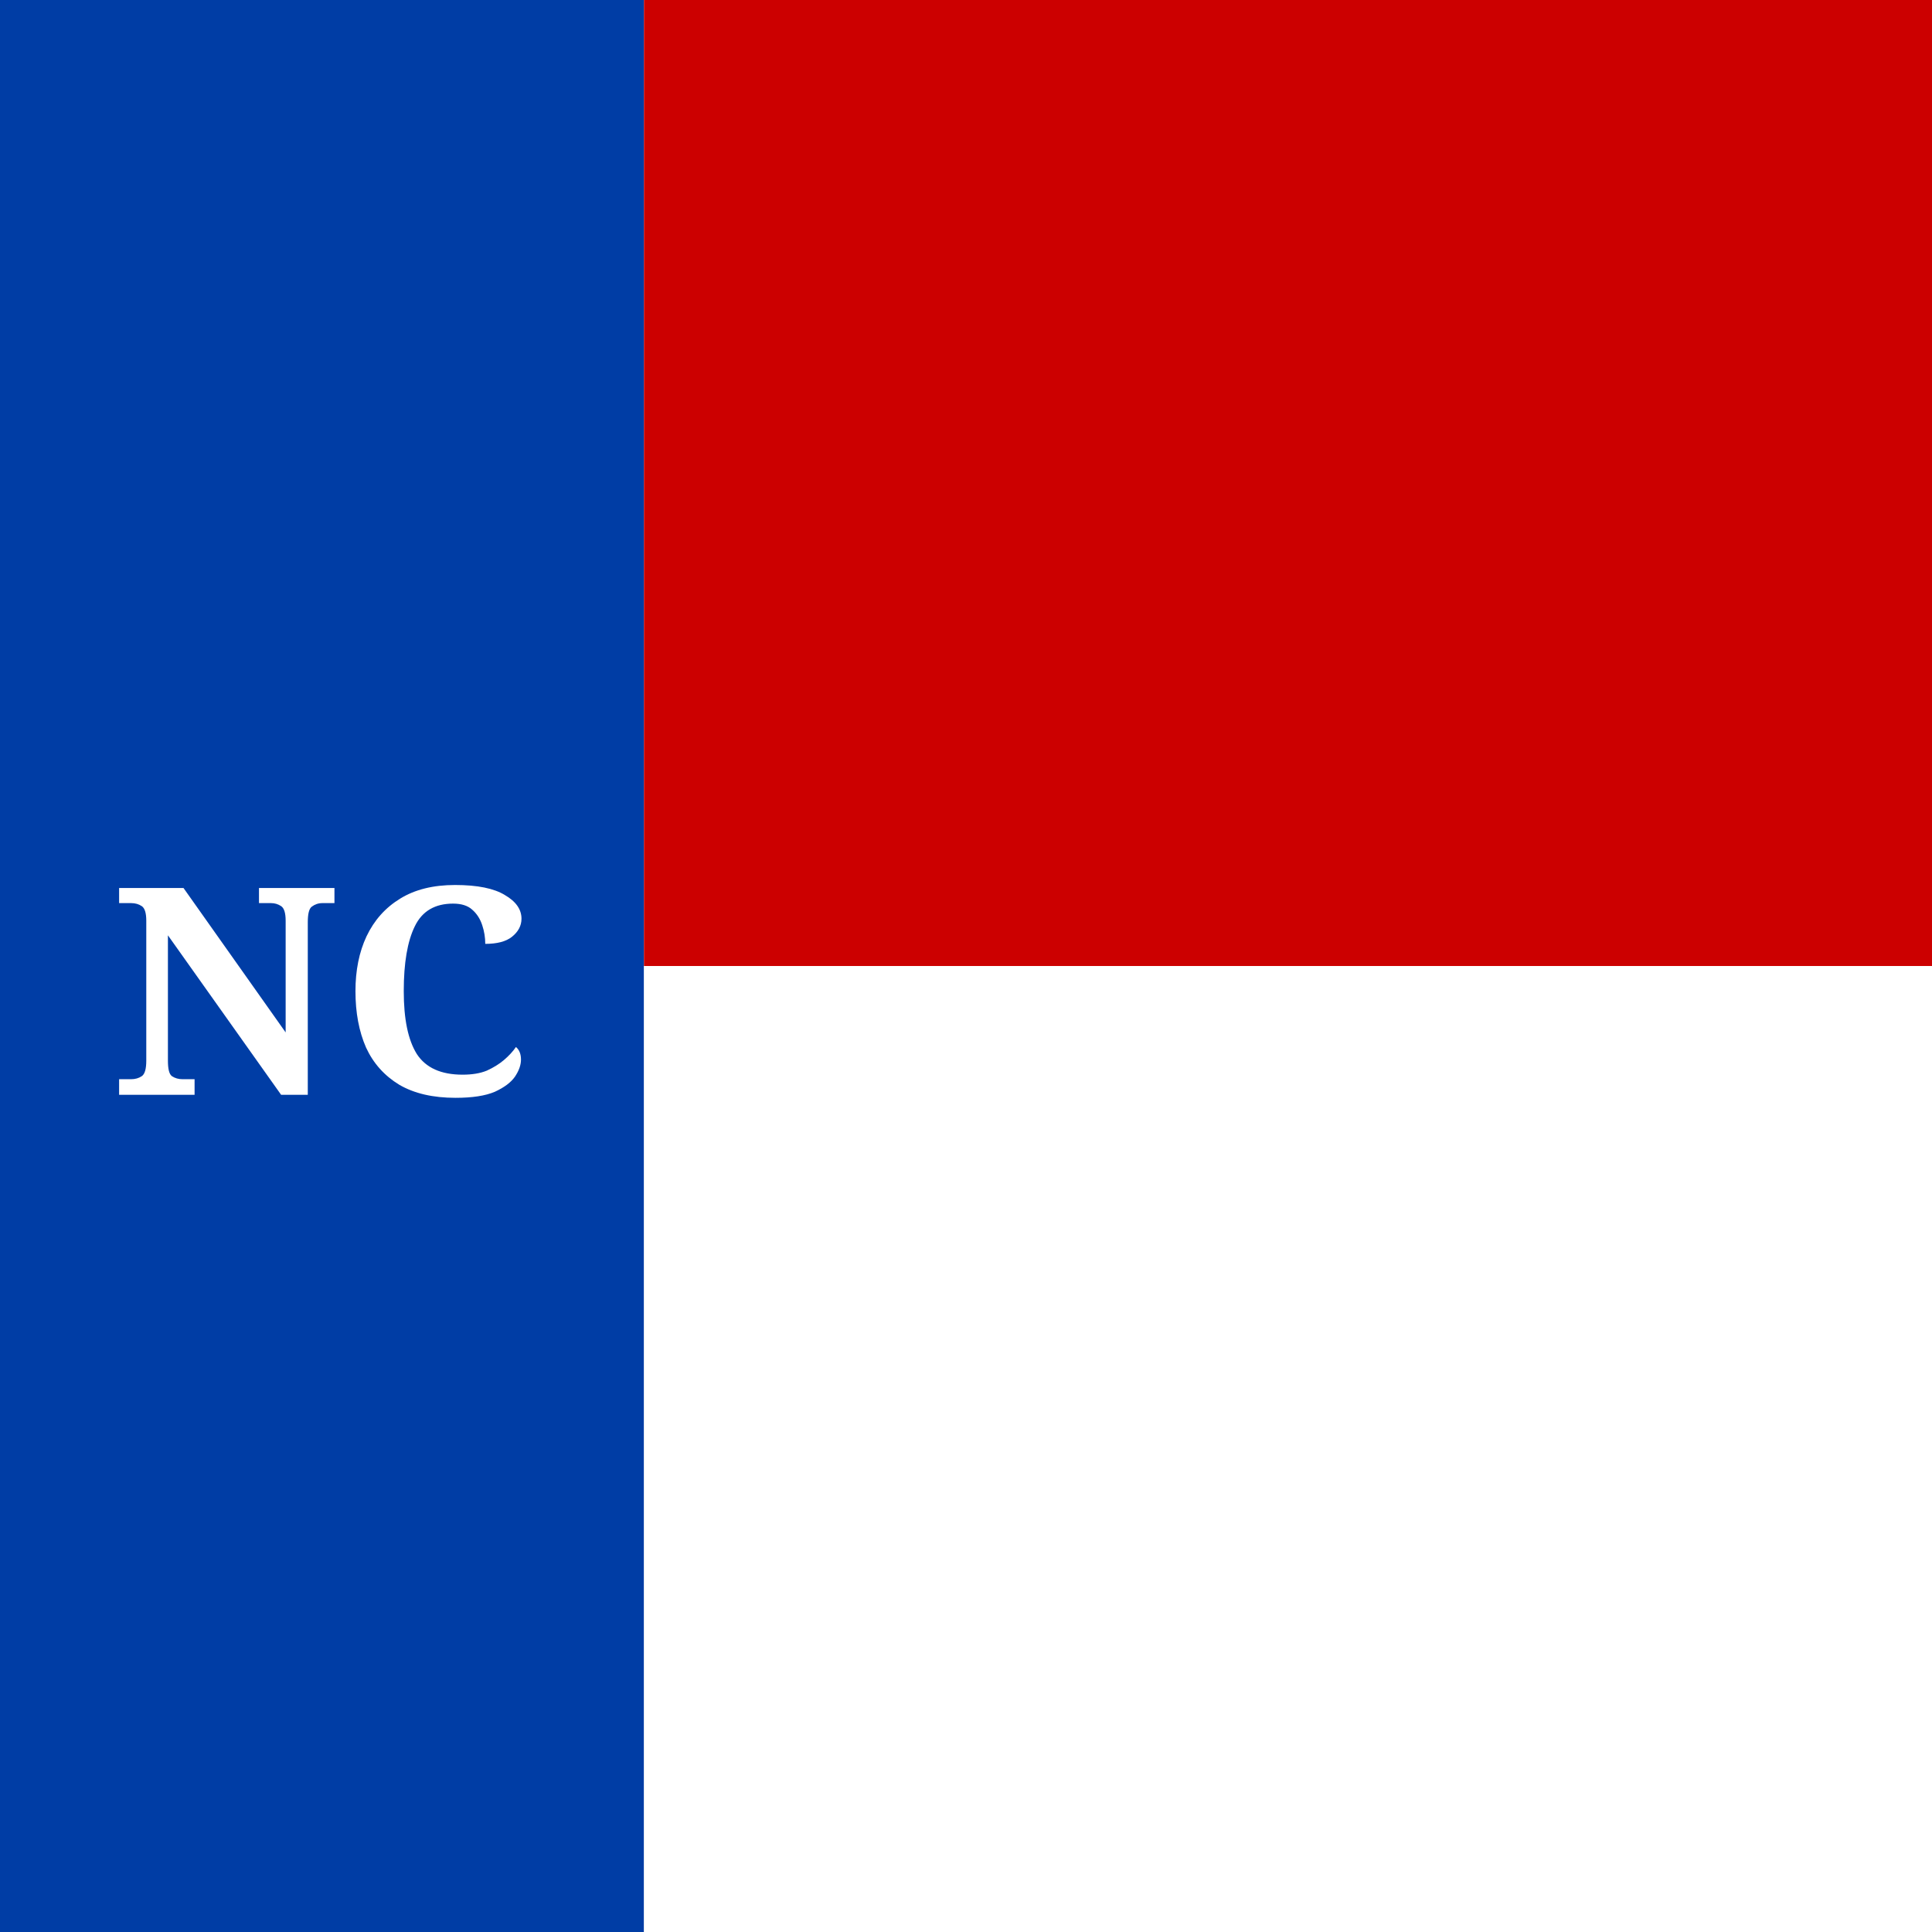
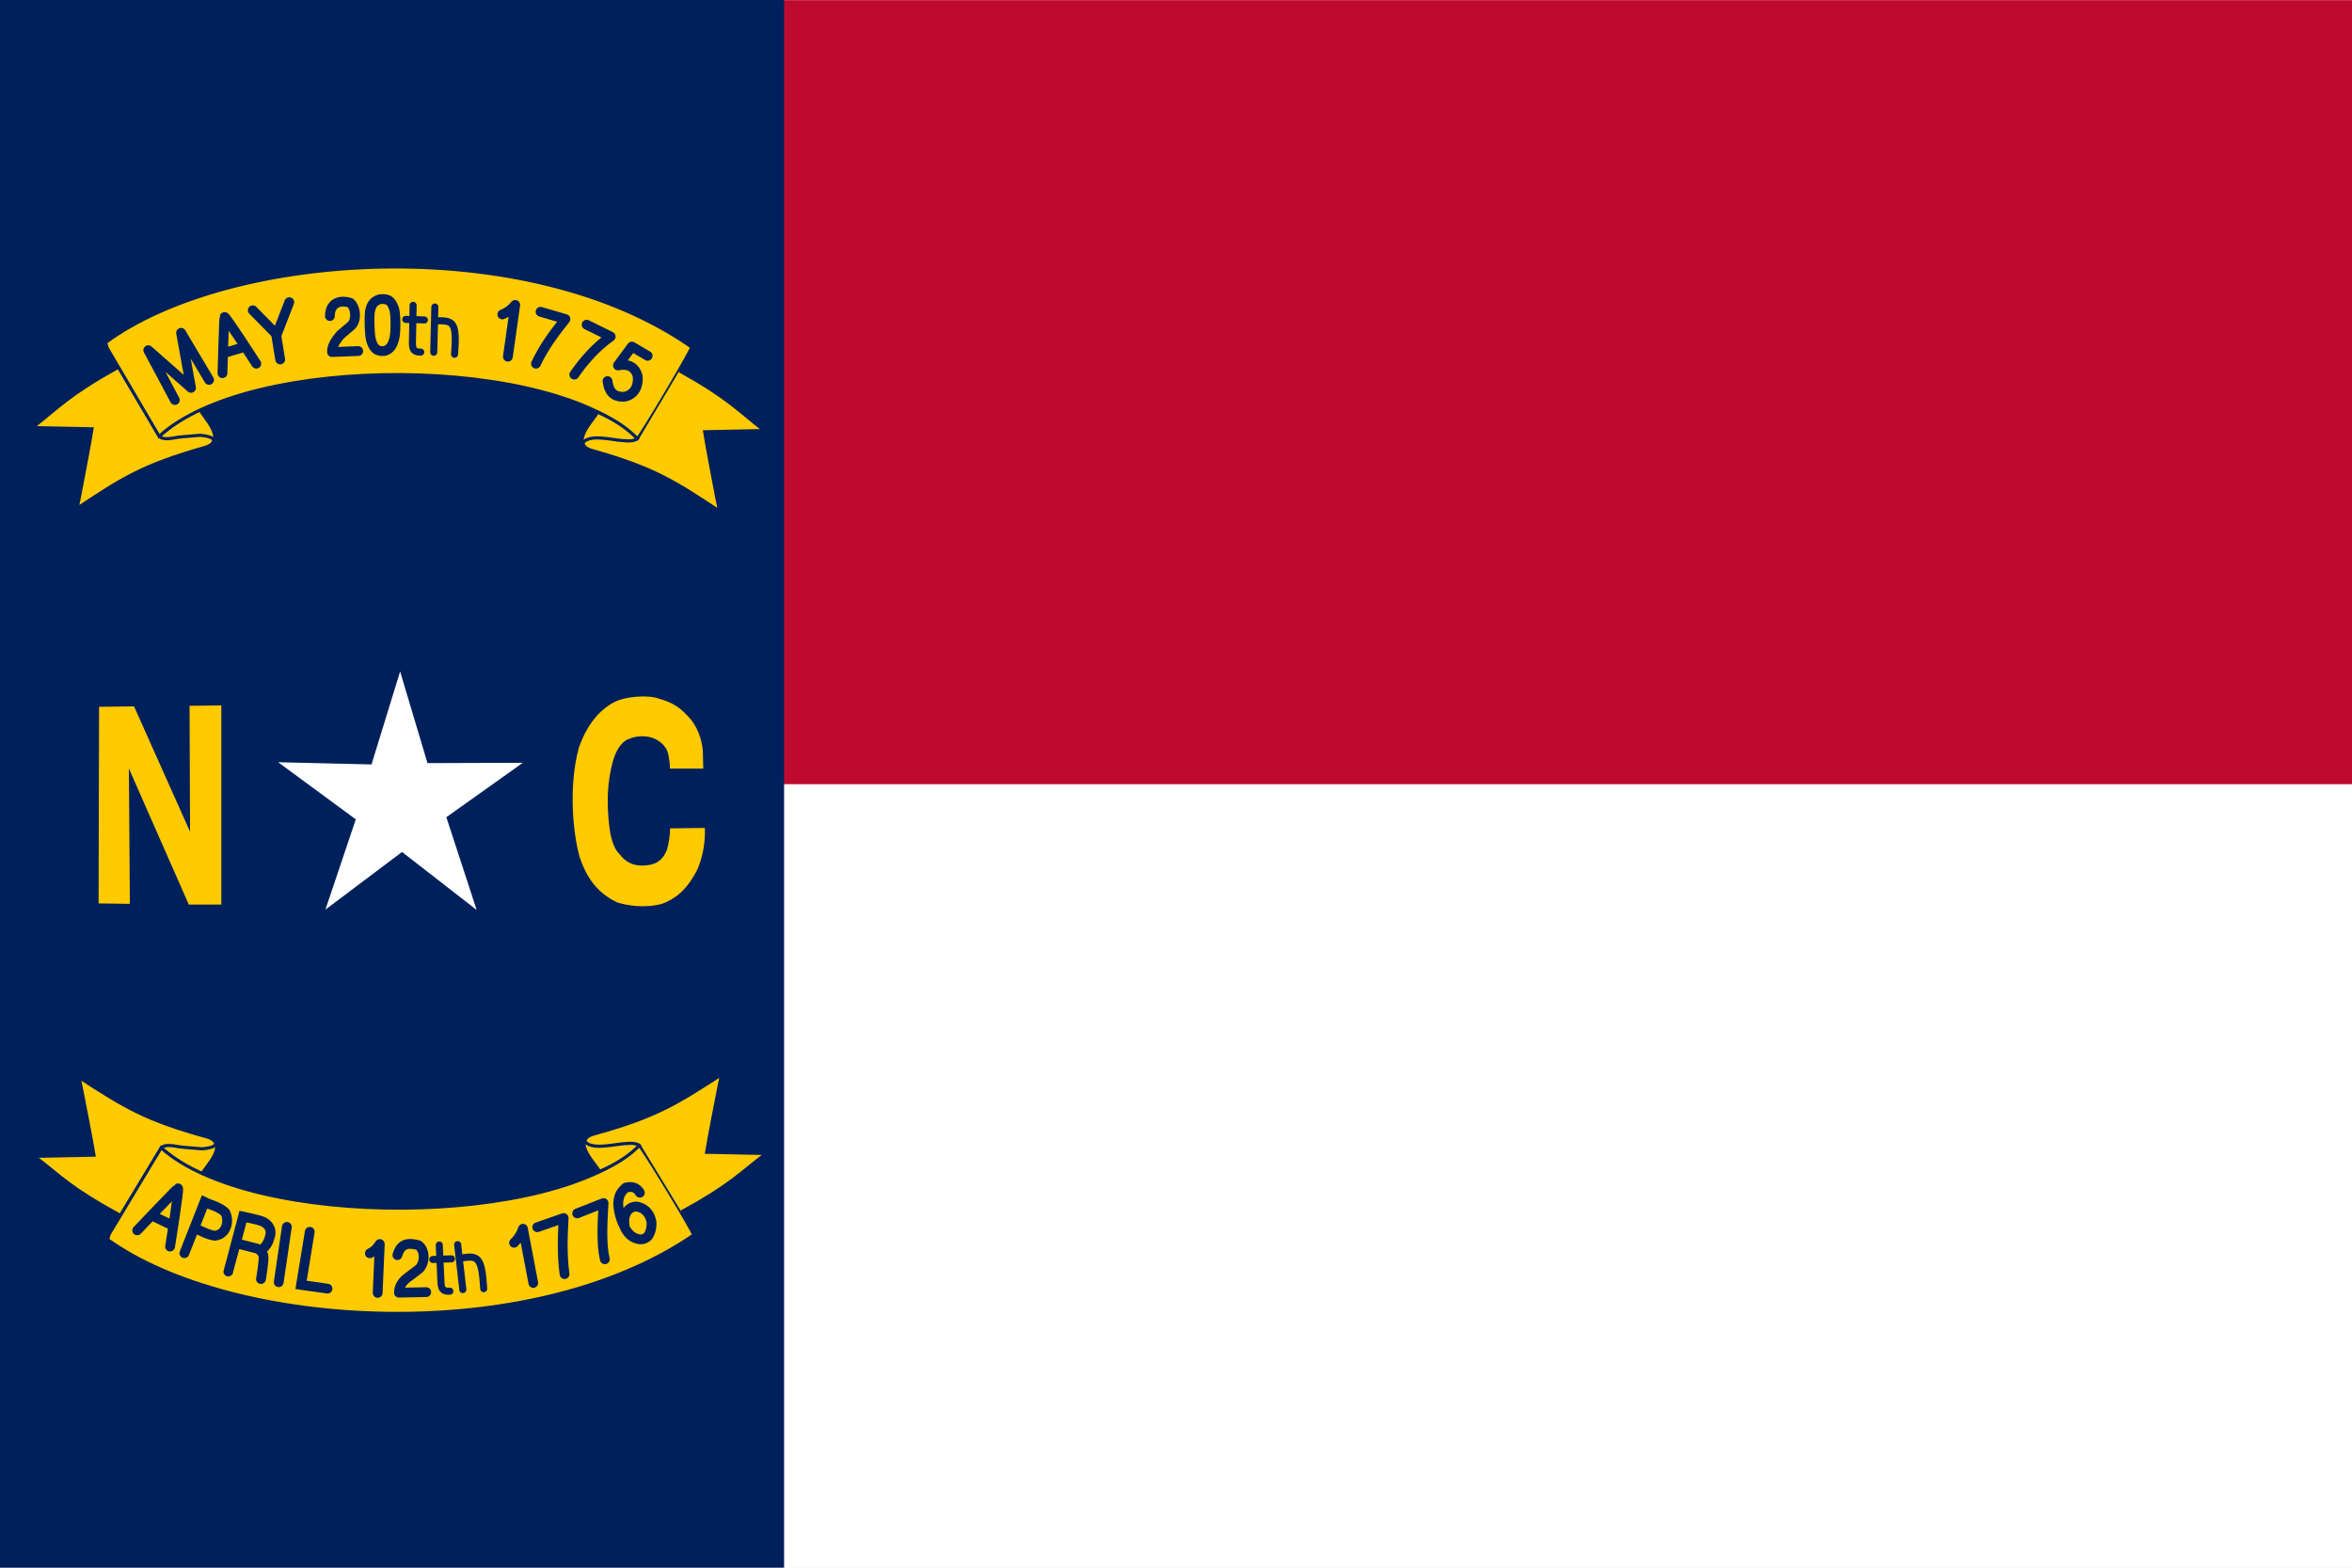
- <svg xmlns="http://www.w3.org/2000/svg" viewBox="0 0 60 60" role="img" aria-labelledby="title">
-   <rect width="20" height="60" fill="#003DA5" />
-   <rect x="20" width="40" height="30" fill="#CC0000" />
-   <rect x="20" y="30" width="40" height="30" fill="#FFFFFF" />
-   <text x="10" y="34" text-anchor="middle" fill="#FFFFFF" font-size="9" font-family="serif" font-weight="bold">NC</text>
+ <svg xmlns="http://www.w3.org/2000/svg" version="1.0" width="750" height="500">
+   <path style="font-size:12px;fill:#fff;fill-opacity:1;fill-rule:evenodd;stroke-width:1.44" d="M0 .043h750v499.955H0z" />
+   <path style="font-size:12px;fill:#bf0a30;fill-opacity:1;fill-rule:evenodd;stroke-width:1.018" d="M0 .043h750v250.065H0z" />
+   <path style="font-size:12px;fill:#00205B;fill-opacity:1;fill-rule:evenodd;stroke-width:1pt" d="M0-0h250.031v500H0z" />
+   <path d="M37.395 117.308c-15.631 8.729-18.465 12.369-27.032 19.063l18.998.398c-.226 1.769-4.373 23.796-4.767 25.35 14.303-9.505 21.089-13.862 40.604-19.359 7.754-2.153-.61-10.031-1.417-12.126-5.301 2.393-9.378 5.234-13.286 8.715" style="font-size:12px;fill:#ffca00;fill-opacity:1;fill-rule:evenodd;stroke:#00205B;stroke-width:1;stroke-linejoin:miter;stroke-dasharray:none;stroke-opacity:1;stroke-miterlimit:4" />
+   <path d="M50.749 139.165c29.139-26.694 125.558-26.056 152.412.825.866-.312 18.24-29.621 17.373-29.31-52.723-36.935-147.194-30.607-186.844-1.459l.47 1.74 16.589 28.204z" style="font-size:12px;fill:#ffca00;fill-opacity:1;fill-rule:evenodd;stroke:#00205B;stroke-width:1;stroke-dasharray:none;stroke-opacity:1;stroke-miterlimit:4" />
+   <path d="M55.757 127.582c-.145-.381-8.472-15.889-8.472-15.889l13.631 12.012-3.172-17.552 8.927 15.018M105.193 100.794c.059-4.741 3.859-5.061 6.474-4.24 1.534 1.17 2.34 4.984.501 7.158l-3.692 3.147c-1.277 1.596-2.69 3.418-2.599 5.425l8.342-.319M120.335 95.731c-1.524.744-2.036 1.922-2.389 3.666-.228 2.005-.126 6.748.284 8.708.366 1.459.729 2.416 1.824 3.374 1.277.73 2.69.593 3.465.092 1.048-.593 1.778-1.824 2.142-3.283.593-1.869.547-7.34.136-9.347-.38-1.337-.851-2.401-1.915-3.191-1.277-.547-2.773-.428-3.548-.018z" style="font-size:12px;fill:none;fill-rule:evenodd;stroke:#00205B;stroke-width:3.125;stroke-linecap:round;stroke-linejoin:round;stroke-dasharray:none;stroke-opacity:1" />
+   <path d="M160.176 100.286c1.588-.663 2.795-1.475 4.119-3.03l-2.343 16.511" style="font-size:12px;fill:none;fill-rule:evenodd;stroke:#00205B;stroke-width:3.125;stroke-linecap:round;stroke-linejoin:round;stroke-dasharray:none;stroke-opacity:1" />
+   <path d="M172.375 99.441c.191.072 7.93 2.322 7.93 2.322-3.774 4.715-6.869 8.904-9.391 14.227" style="font-size:12px;fill:none;fill-rule:evenodd;stroke:#00205B;stroke-width:3.125;stroke-linecap:round;stroke-linejoin:round;stroke-dasharray:none;stroke-opacity:1" />
+   <path d="m187.066 103.555 7.672 3.784c-4.555 3.256-8.3 7.352-11.615 12.143" style="font-size:12px;fill:none;fill-rule:evenodd;stroke:#00205B;stroke-width:3.125;stroke-linecap:round;stroke-linejoin:round;stroke-dasharray:none;stroke-opacity:1" />
+   <path d="m206.517 113.481-5.025-2.947-4.444 6.018c3.192-.629 5.338.335 6.256 3.232.563 4.267-1.994 6.703-4.758 6.779-2.908-.066-4.409-1.663-4.819-5.015" style="font-size:12px;fill:none;fill-rule:evenodd;stroke:#00205B;stroke-width:3.125;stroke-linecap:round;stroke-linejoin:round;stroke-dasharray:none;stroke-opacity:1" />
+   <path d="M70.938 119.023s.485-17.925.666-17.905c.079-.725 10.122 14.861 10.122 14.861h0M71.267 112.638l6.823-2.008" style="font-size:12px;fill:none;fill-opacity:1;fill-rule:evenodd;stroke:#00205B;stroke-width:3.125;stroke-linecap:round;stroke-linejoin:round;stroke-dasharray:none;stroke-opacity:1" />
+   <path d="m31.439 288.139 9.969.134-.315-43.187 19.108 43.415 10.372-.001v-63.523l-10.125.136.154 40.163-17.86-39.983-11.149.135-.154 62.712z" style="font-size:12px;fill:#ffca00;fill-opacity:1;fill-rule:evenodd;stroke:none;stroke-width:.625;stroke-dasharray:none;stroke-opacity:1" />
+   <path d="M213.631 245.131h10.617l-.128-5.597c-.301-3.616-1.667-8.197-5.234-11.584-2.374-2.643-5.185-4.135-8.831-5.131-3.095-1.215-10.674-.857-14.52 1.295-4.549 2.54-8.391 7.071-10.955 14.371-3.365 12.291-1.845 27.682.287 34.925 2.539 7.676 6.521 11.773 11.821 14.357 3.299 1.108 9.053 1.954 14.438.495 5.867-2.219 8.548-6.071 10.878-10.18 1.414-2.781 3.037-8.112 2.754-14.021l-11.078.135c.008 2.162-.431 4.658-.98 6.82-1.253 3.023-3.189 5.046-8.002 5.045-3.226-.003-5.406-1.332-7.211-3.712-2.436-2.352-3.075-7.618-3.238-9.106-.734-6.721-.755-13.375 1.182-20.388.738-2.834 2.204-5.455 4.123-6.731 3.109-1.686 6.326-1.436 8.146-.904 2.388.738 4.592 2.522 5.279 4.886.535 2.222.62 3.574.651 5.027z" style="font-size:12px;fill:#ffca00;fill-opacity:1;fill-rule:evenodd;stroke:none;stroke-width:.625;stroke-dasharray:none;stroke-opacity:1" />
+   <path d="m151.997 290.224-23.799-18.495-24.426 18.38 9.679-28.785-24.763-18.222 29.78.705 9.121-29.642 8.727 29.22 30.401-.098-24.387 17.354 9.667 29.581z" style="font-size:12px;fill:#fff;fill-rule:evenodd;stroke:none;stroke-width:.644;stroke-dasharray:none;stroke-opacity:1;fill-opacity:1" />
+   <path d="M50.758 139.27" style="fill:none;fill-opacity:1;fill-rule:evenodd;stroke:#000;stroke-width:1pt;stroke-linecap:butt;stroke-linejoin:miter;stroke-opacity:1" />
+   <path d="M50.831 139.181c1.048 1.072 3.121.806 5.98.264 2.283-.276 4.884-.38 6.932-.617 3.389.277 5.33 1.07 3.937 2.677" style="fill:none;fill-opacity:1;fill-rule:evenodd;stroke:#00205B;stroke-width:1;stroke-linecap:butt;stroke-linejoin:miter;stroke-dasharray:none;stroke-opacity:1;stroke-miterlimit:4" />
+   <path d="M216.645 118.251c15.631 8.729 18.465 12.369 27.032 19.063l-18.998.398c.226 1.769 4.373 23.796 4.767 25.35-14.303-9.505-21.089-13.862-40.604-19.359-7.754-2.153.89-10.17 1.697-12.266 5.301 2.393 9.797 5.234 13.006 8.855" style="font-size:12px;fill:#ffca00;fill-opacity:1;fill-rule:evenodd;stroke:#00205B;stroke-width:1;stroke-linejoin:miter;stroke-dasharray:none;stroke-opacity:1;stroke-miterlimit:4" />
+   <path d="M203.281 140.212" style="fill:none;fill-opacity:1;fill-rule:evenodd;stroke:#000;stroke-width:1pt;stroke-linecap:butt;stroke-linejoin:miter;stroke-opacity:1" />
+   <path d="M202.985 140.124c-1.755.811-3.566.453-5.757.264-2.079-.303-4.439-.657-6.774-.736-3.915.027-5.33 1.662-4.094 2.797" style="fill:none;fill-opacity:1;fill-rule:evenodd;stroke:#00205B;stroke-width:1;stroke-linecap:butt;stroke-linejoin:miter;stroke-dasharray:none;stroke-opacity:1;stroke-miterlimit:4" />
+   <path d="M129.374 101.868c3.026.055 5.953.174 5.953.174" style="font-size:12px;fill:none;fill-rule:evenodd;stroke:#00205B;stroke-width:2.25;stroke-linecap:round;stroke-linejoin:round;stroke-dasharray:none;stroke-opacity:1" />
+   <path d="m138.667 97.914-.353 14.423M144.945 112.99c.844-10.352-.511-10.721-5.512-10.698" style="font-size:12px;fill:none;fill-rule:evenodd;stroke:#00205B;stroke-width:2.25;stroke-linecap:round;stroke-linejoin:round;stroke-dasharray:none;stroke-opacity:1" />
+   <path d="m131.734 97.392-.223 11.989c-.032 2.275.675 2.922 2.654 2.922" style="fill:none;fill-opacity:1;fill-rule:evenodd;stroke:#00205B;stroke-width:2.25;stroke-linecap:round;stroke-linejoin:round;stroke-dasharray:none;stroke-opacity:1" />
+   <path d="m80.601 98.959 7.411 7.519 1.339 8.164M92.248 96.376 88.187 106.838" style="font-size:12px;fill:none;fill-rule:evenodd;stroke:#00205B;stroke-width:3.125;stroke-linecap:round;stroke-linejoin:round;stroke-opacity:1" />
+   <path d="M38.025 387.451c-15.631-8.535-18.465-12.095-27.032-18.641l18.998-.389c-.226-1.73-4.373-23.269-4.767-24.789 14.303 9.294 21.089 13.555 40.604 18.931 7.754 2.105-.61 9.809-1.417 11.858-5.301-2.34-9.378-5.118-13.286-8.523" style="font-size:12px;fill:#ffca00;fill-opacity:1;fill-rule:evenodd;stroke:#00205B;stroke-width:1;stroke-linejoin:miter;stroke-dasharray:none;stroke-opacity:1;stroke-miterlimit:4" />
+   <path d="M51.379 366.078c29.139 26.103 125.558 25.479 152.412-.807.866.305 18.24 28.966 17.373 28.661-52.723 36.118-147.194 29.93-186.844 1.427l.47-1.701 16.589-27.58z" style="font-size:12px;fill:#ffca00;fill-opacity:1;fill-rule:evenodd;stroke:#00205B;stroke-width:1;stroke-dasharray:none;stroke-opacity:1;stroke-miterlimit:4" />
+   <path d="M50.758 366.29" style="fill:none;fill-opacity:1;fill-rule:evenodd;stroke:#000;stroke-width:.989pt;stroke-linecap:butt;stroke-linejoin:miter;stroke-opacity:1" />
+   <path d="M51.461 366.062c1.048-1.048 3.121-.788 5.98-.258 2.283.269 4.884.372 6.932.603 3.389-.271 5.33-1.046 3.937-2.618" style="fill:none;fill-opacity:1;fill-rule:evenodd;stroke:#00205B;stroke-width:1;stroke-linecap:butt;stroke-linejoin:miter;stroke-dasharray:none;stroke-opacity:1;stroke-miterlimit:4" />
+   <path d="M217.274 386.529c15.631-8.535 18.465-12.095 27.032-18.641l-18.998-.389c.226-1.73 4.373-23.269 4.767-24.789-14.303 9.294-21.089 13.555-40.604 18.931-7.754 2.105.89 9.945 1.697 11.995 5.301-2.34 9.797-5.118 13.006-8.659" style="font-size:12px;fill:#ffca00;fill-opacity:1;fill-rule:evenodd;stroke:#00205B;stroke-width:1;stroke-linejoin:miter;stroke-dasharray:none;stroke-opacity:1;stroke-miterlimit:4" />
+   <path d="M203.281 365.368" style="fill:none;fill-opacity:1;fill-rule:evenodd;stroke:#000;stroke-width:.989pt;stroke-linecap:butt;stroke-linejoin:miter;stroke-opacity:1" />
+   <path d="M203.615 365.14c-1.755-.793-3.566-.443-5.757-.258-2.079.296-4.439.643-6.774.72-3.915-.026-5.33-1.625-4.094-2.735" style="fill:none;fill-opacity:1;fill-rule:evenodd;stroke:#00205B;stroke-width:1;stroke-linecap:butt;stroke-linejoin:miter;stroke-dasharray:none;stroke-opacity:1;stroke-miterlimit:4" />
+   <path d="M126.723 400.309c1.255-4.307 4.116-3.78 6.666-3.19 2.048 1.406 2.342 5.235.385 7.464l-3.59 2.734c-1.518 1.008-3.025 2.879-2.968 4.97l8.694-.173" style="font-size:12px;fill:none;fill-rule:evenodd;stroke:#00205B;stroke-width:3.125;stroke-linecap:round;stroke-linejoin:round;stroke-dasharray:none;stroke-opacity:1" />
+   <path d="M117.945 399.727c1.575-.856 1.953-1.195 3.159-2.947l-.673 15.576" style="font-size:12px;fill:none;fill-rule:evenodd;stroke:#00205B;stroke-width:3.125;stroke-linecap:round;stroke-linejoin:round;stroke-dasharray:none;stroke-opacity:1" />
+   <path d="M98.771 392.876c-.003.095-2.65 16.269-2.764 16.931l8.423 1.191" style="font-size:12px;fill:none;fill-rule:evenodd;stroke:#00205B;stroke-width:3.125;stroke-linecap:round;stroke-dasharray:none;stroke-opacity:1" />
+   <path d="m88.881 408.944 2.592-17.644" style="font-size:12px;fill:none;fill-rule:evenodd;stroke:#00205B;stroke-width:3.125;stroke-linecap:round;stroke-linejoin:round;stroke-dasharray:none;stroke-opacity:1" />
+   <path d="m58.79 399.694 6.427-16.316c1.925.965 4.405 1.346 6.544 3.254 1.389 2.309.749 7.045-3.23 7.494-2.193-.293-4.025-1.355-5.947-2.225" style="font-size:12px;fill:none;fill-rule:evenodd;stroke:#00205B;stroke-width:3.125;stroke-linecap:round;stroke-dasharray:none;stroke-opacity:1" />
+   <path d="M163.908 396.39c1.271-1.235 2.135-2.481 2.862-4.51l3.286 17.318" style="font-size:12px;fill:none;fill-rule:evenodd;stroke:#00205B;stroke-width:3.084;stroke-linecap:round;stroke-linejoin:round;stroke-dasharray:none;stroke-opacity:1" />
+   <path d="M171.324 391.407c.205-.053 8.412-2.923 8.412-2.923-.378 6.28-.495 12.308.291 17.882" style="font-size:12px;fill:none;fill-rule:evenodd;stroke:#00205B;stroke-width:3.125;stroke-linecap:round;stroke-linejoin:round;stroke-dasharray:none;stroke-opacity:1" />
+   <path d="m184.045 386.999 8.414-3.293c-.362 6.367-.756 13.148.414 17.925" style="font-size:12px;fill:none;fill-rule:evenodd;stroke:#00205B;stroke-width:3.125;stroke-linecap:round;stroke-linejoin:round;stroke-dasharray:none;stroke-opacity:1" />
+   <path d="M204.037 380.404c-.961-1.591-2.43-2.175-4.494-1.632-1.914 1.679-2.27 3.004-2.405 5.047.079 2.532.775 5.031 1.925 7.265.789 2.082 2.494 3.569 3.778 3.896 1.454.536 2.544.399 3.71-.61.89-1.123 1.295-3.008 1.212-4.428-.277-1.885-1.128-3.592-3.05-4.592-1.487-.61-2.102-.734-3.445-.164-2.039 1.205-2.41 3.435-2.107 5.709" style="font-size:12px;fill:none;fill-rule:evenodd;stroke:#00205B;stroke-width:3.125;stroke-linecap:round;stroke-linejoin:round;stroke-dasharray:none;stroke-opacity:1" />
+   <path d="M138.002 401.708c3.023-.14 5.952-.21 5.952-.21" style="font-size:12px;fill:none;fill-rule:evenodd;stroke:#00205B;stroke-width:2.25;stroke-linecap:round;stroke-linejoin:round;stroke-dasharray:none;stroke-opacity:1" />
+   <path d="m140.068 397.088.551 11.978c.115 2.272.862 2.873 2.837 2.745" style="fill:none;fill-opacity:1;fill-rule:evenodd;stroke:#00205B;stroke-width:2.25;stroke-linecap:round;stroke-linejoin:round;stroke-dasharray:none;stroke-opacity:1" />
+   <path d="m145.931 396.963 1.66 14.331M154.249 411.018c-.607-10.369-2-10.545-6.949-9.826" style="font-size:12px;fill:none;fill-rule:evenodd;stroke:#00205B;stroke-width:2.25;stroke-linecap:round;stroke-linejoin:round;stroke-dasharray:none;stroke-opacity:1" />
+   <path d="M43.758 392.41s12.875-13.532 13.002-13.39c.567-.506-2.531 18.558-2.531 18.558h0M48.465 387.698l6.68 3.204" style="font-size:12px;fill:none;fill-rule:evenodd;stroke:#00205B;stroke-width:3.125;stroke-linecap:round;stroke-linejoin:round;stroke-dasharray:none;stroke-opacity:1" />
+   <path d="M72.802 405.544c-.002-.095 4.686-17.507 4.686-17.507 2.008.487 4.105.782 6.023 1.463 1.341.441 3.379 2.099 2.592 4.779-.37 1.625-1.126 3.069-2.275 3.953" style="font-size:12px;fill:none;fill-rule:evenodd;stroke:#00205B;stroke-width:3.125;stroke-linecap:round;stroke-dasharray:none;stroke-opacity:1" />
+   <path d="m75.424 396.546 6.408 1.643c1.726.621 2.144 2.131 2.147 2.225.321 1.418-.759 7.525-.759 7.525" style="font-size:12px;fill:none;fill-rule:evenodd;stroke:#00205B;stroke-width:3.125;stroke-linecap:round;stroke-linejoin:round;stroke-dasharray:none;stroke-opacity:1" />
</svg>
